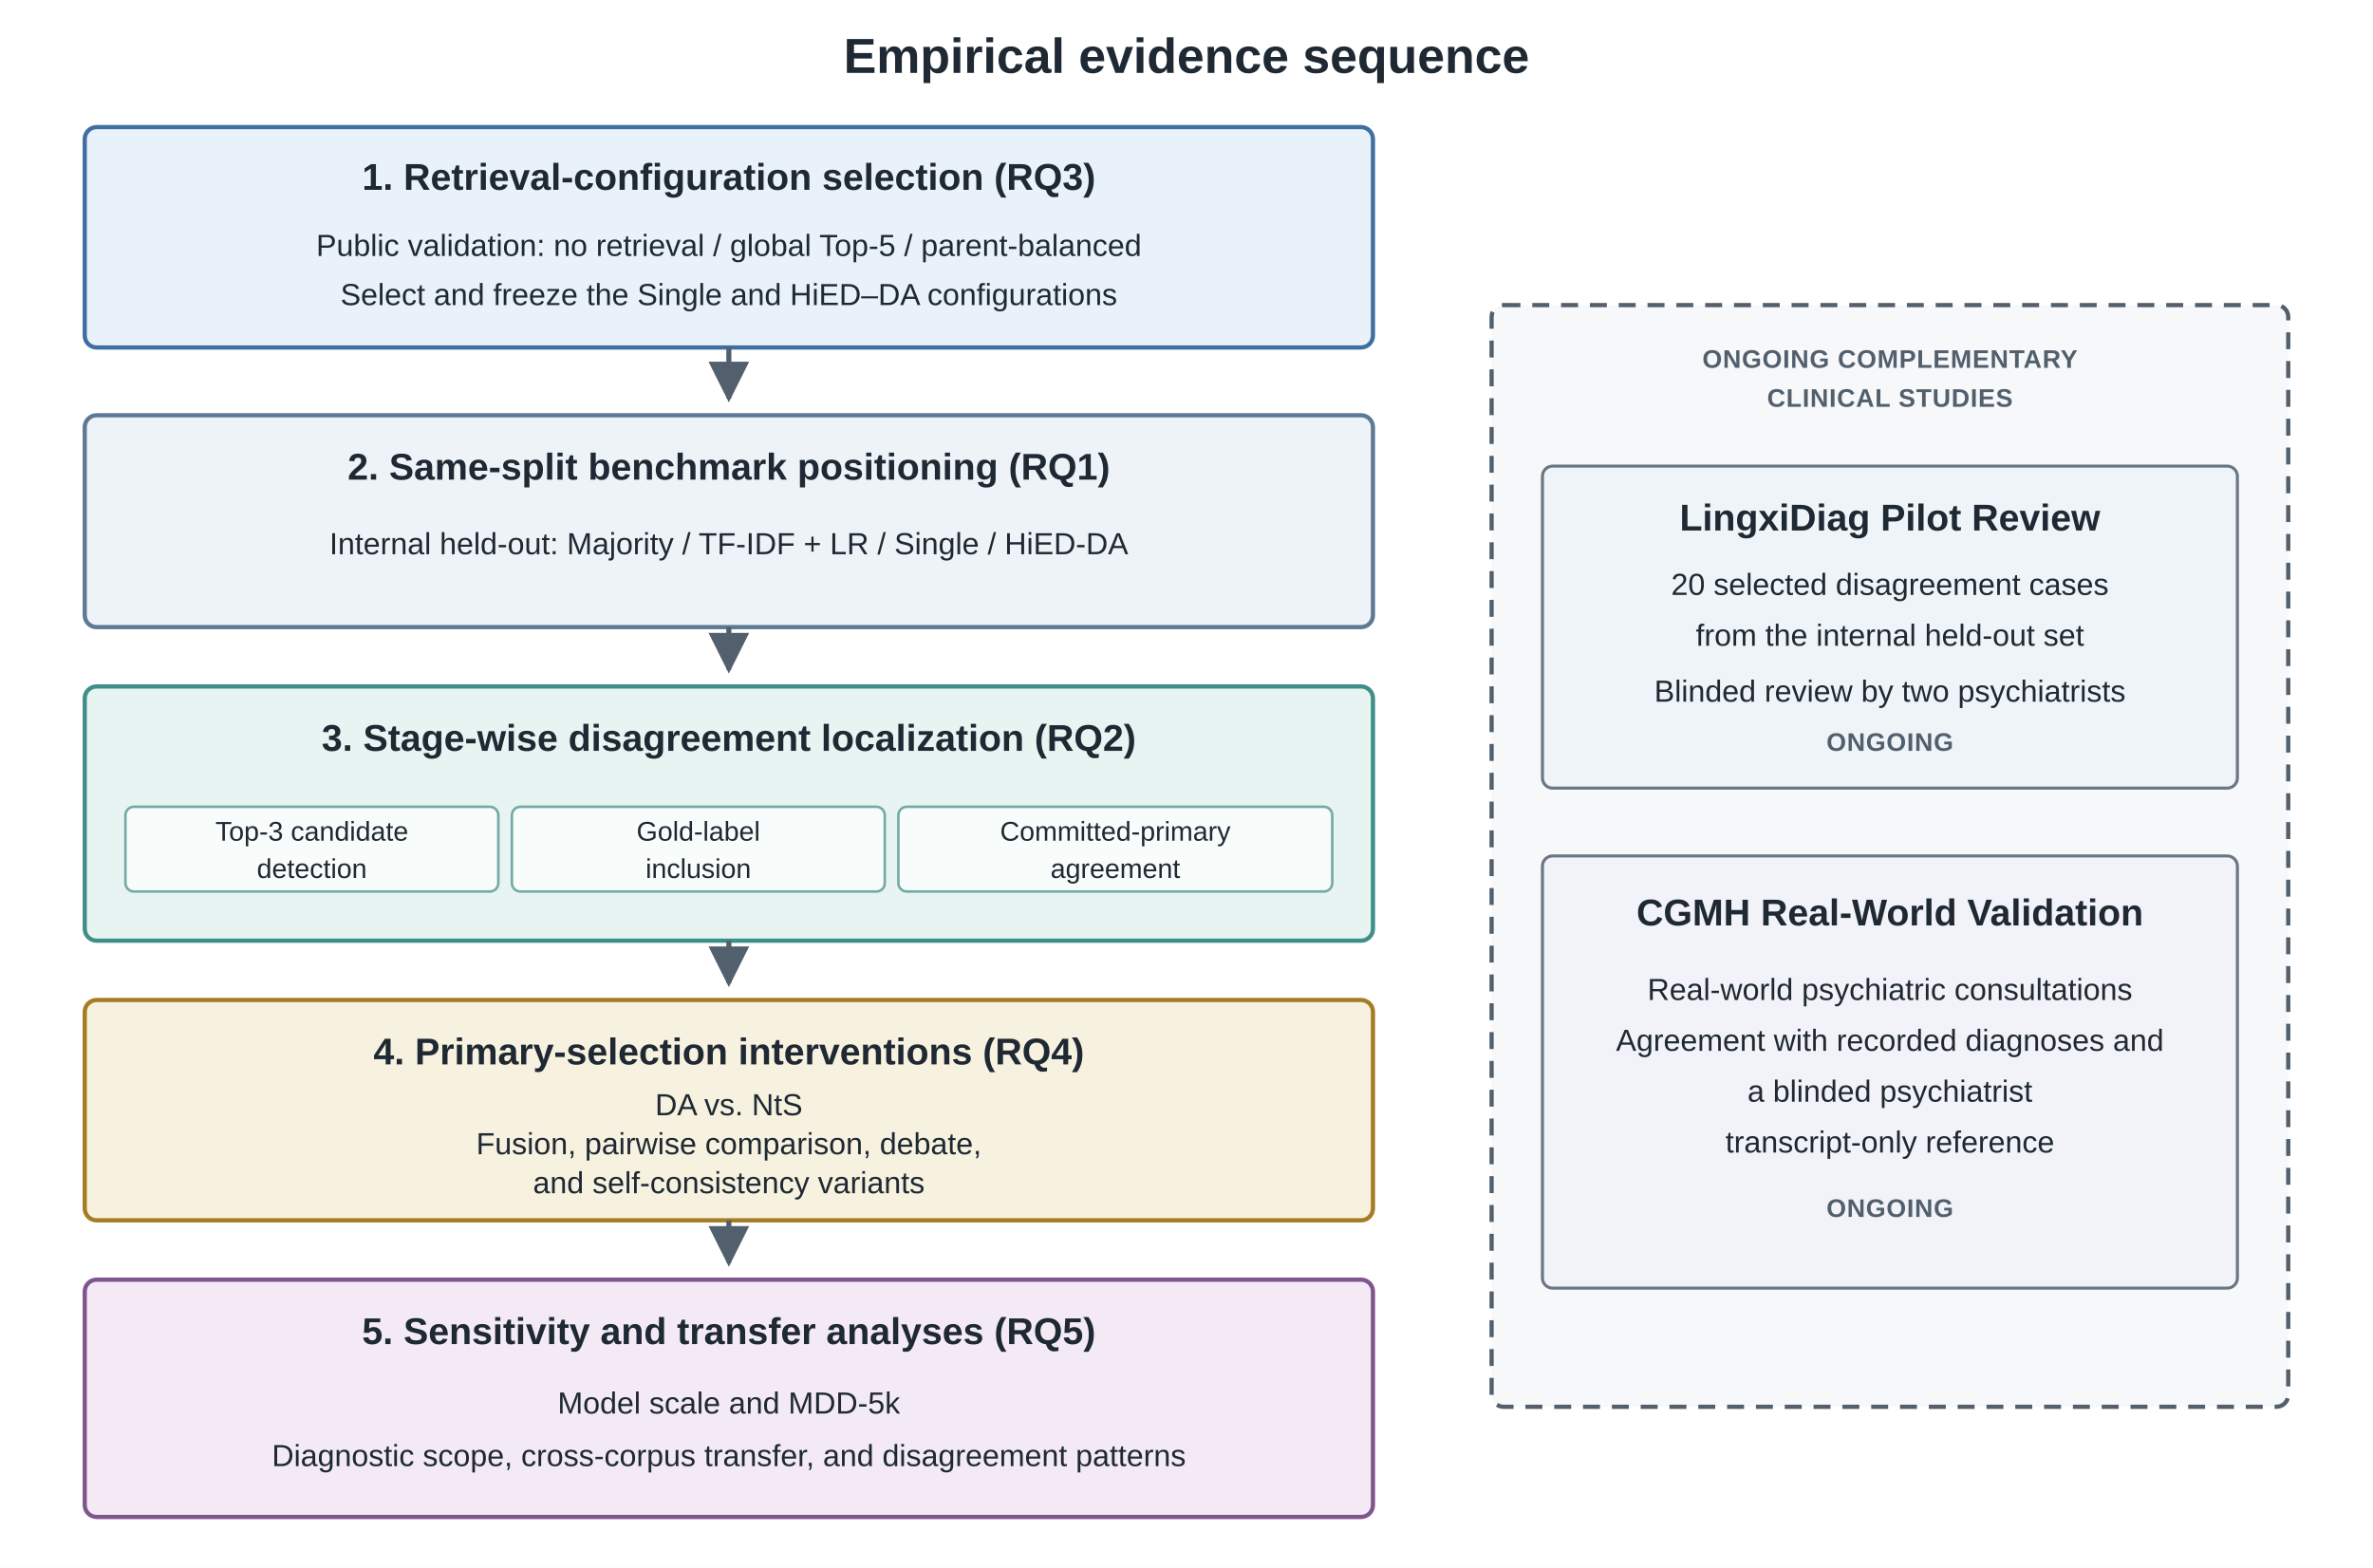
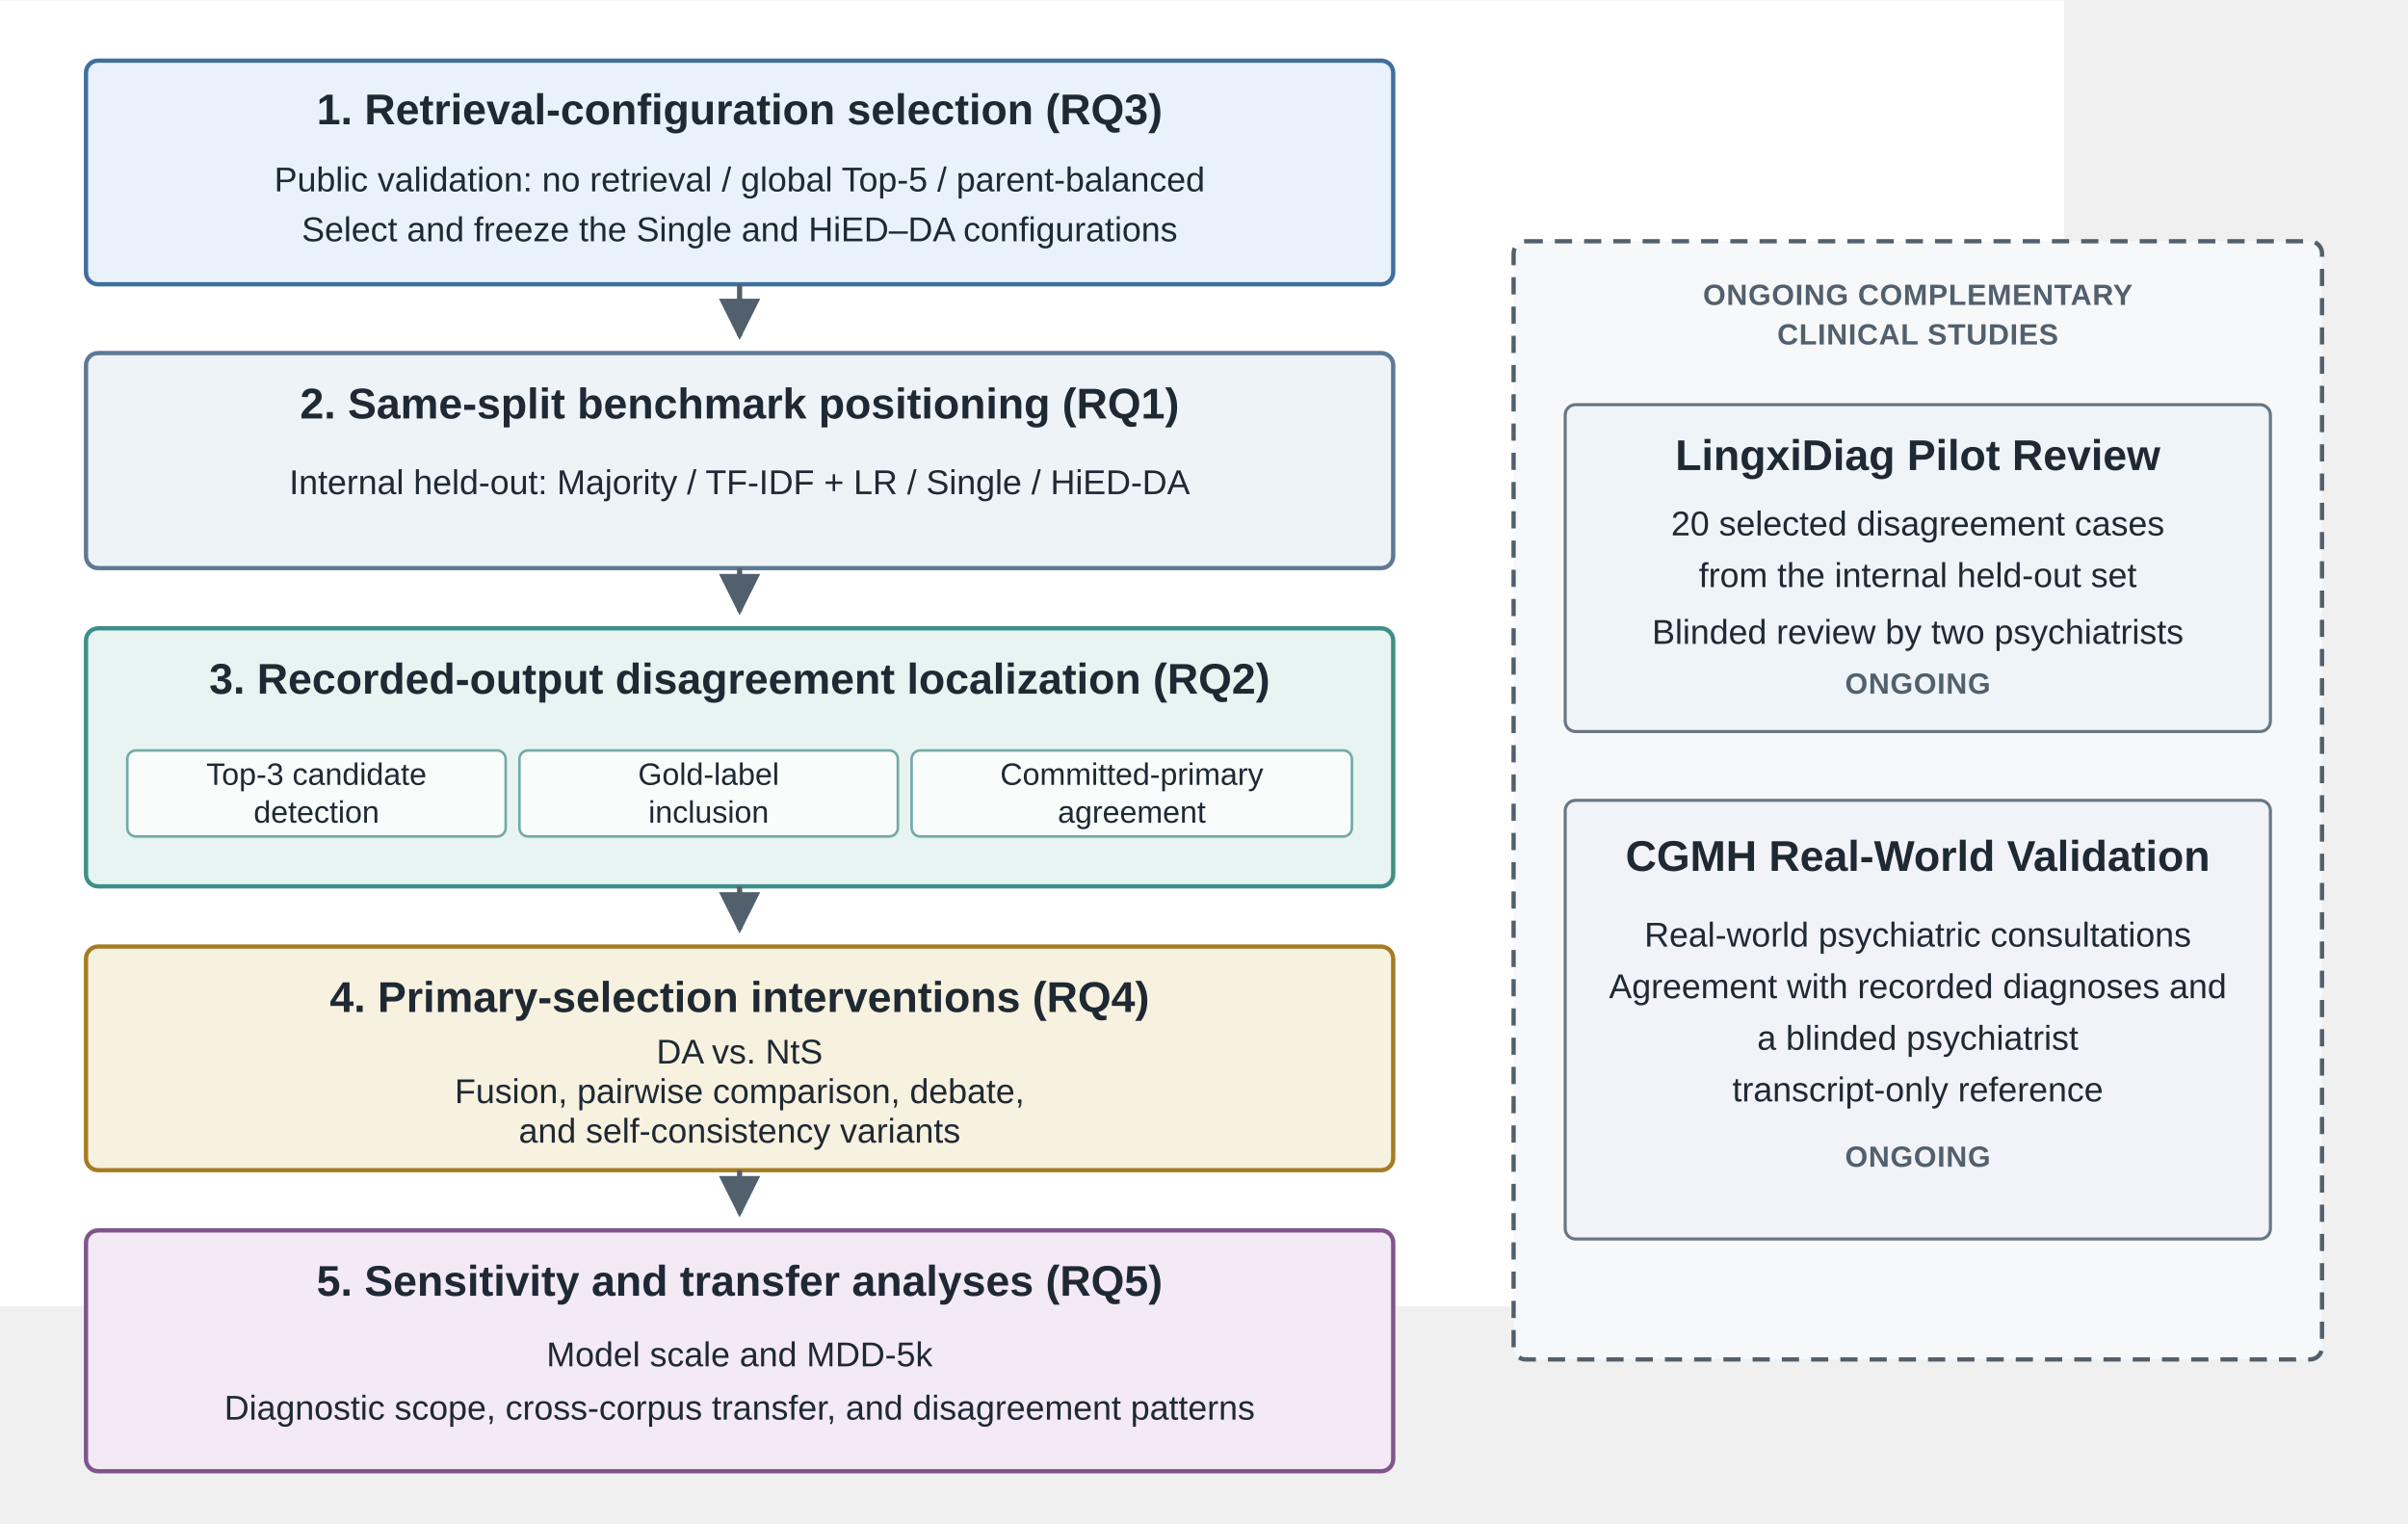
- <svg xmlns="http://www.w3.org/2000/svg" width="1400" height="925" viewBox="0 0 1400 925">
-   <rect width="1400" height="925" fill="#ffffff" />
+ <svg xmlns="http://www.w3.org/2000/svg" width="1200" height="759" viewBox="0 0 1400 885">
+   <rect width="1200" height="759" fill="#ffffff" />
  <defs>
    <marker id="arrow-solid" viewBox="0 0 10 10" refX="9" refY="5" markerWidth="8" markerHeight="8" orient="auto-start-reverse">
      <path d="M 0 0 L 10 5 L 0 10 z" fill="#52606d" />
    </marker>
  </defs>
  <style>
    text { font-family: Verdana, Arial, sans-serif; fill: #1f2933; }
    .title { font-size: 29px; font-weight: 700; }
-     .heading { font-size: 22px; font-weight: 700; }
-     .detail { font-size: 18px; }
-     .small-detail { font-size: 16px; }
-     .study { font-size: 15px; font-weight: 700; fill: #52606d; letter-spacing: 0.4px; }
+     .heading { font-size: 25px; font-weight: 700; }
+     .detail { font-size: 20px; }
+     .small-detail { font-size: 18px; }
+     .study { font-size: 17px; font-weight: 700; fill: #52606d; letter-spacing: 0.4px; }
    .flow { stroke: #52606d; stroke-width: 3; fill: none; marker-end: url(#arrow-solid); }
  </style>
-   <text x="700" y="43" text-anchor="middle" class="title">Empirical evidence sequence</text>
-   <rect x="50" y="75" width="760" height="130" rx="7" fill="#e9f2fb" stroke="#3f6f9f" stroke-width="2.5" />
-   <text x="430" y="112" text-anchor="middle" class="heading">1. Retrieval-configuration selection (RQ3)</text>
-   <text x="430" y="151" text-anchor="middle" class="detail">Public validation: no retrieval / global Top-5 / parent-balanced</text>
-   <text x="430" y="180" text-anchor="middle" class="detail">Select and freeze the Single and HiED–DA configurations</text>
-   <path d="M430 205 V235" class="flow" />
-   <rect x="50" y="245" width="760" height="125" rx="7" fill="#eef3f8" stroke="#5d7994" stroke-width="2.5" />
-   <text x="430" y="283" text-anchor="middle" class="heading">2. Same-split benchmark positioning (RQ1)</text>
-   <text x="430" y="327" text-anchor="middle" class="detail">Internal held-out: Majority / TF-IDF + LR / Single / HiED-DA</text>
-   <path d="M430 370 V395" class="flow" />
-   <rect x="50" y="405" width="760" height="150" rx="7" fill="#e7f4f2" stroke="#3f8f88" stroke-width="2.5" />
-   <text x="430" y="443" text-anchor="middle" class="heading">3. Stage-wise disagreement localization (RQ2)</text>
-   <rect x="74" y="476" width="220" height="50" rx="5" fill="#f8fcfb" stroke="#74aaa5" stroke-width="1.5" />
-   <rect x="302" y="476" width="220" height="50" rx="5" fill="#f8fcfb" stroke="#74aaa5" stroke-width="1.5" />
-   <rect x="530" y="476" width="256" height="50" rx="5" fill="#f8fcfb" stroke="#74aaa5" stroke-width="1.5" />
-   <text x="184" y="496" text-anchor="middle" class="small-detail">Top-3 candidate</text>
-   <text x="184" y="518" text-anchor="middle" class="small-detail">detection</text>
-   <text x="412" y="496" text-anchor="middle" class="small-detail">Gold-label</text>
-   <text x="412" y="518" text-anchor="middle" class="small-detail">inclusion</text>
-   <text x="658" y="496" text-anchor="middle" class="small-detail">Committed-primary</text>
-   <text x="658" y="518" text-anchor="middle" class="small-detail">agreement</text>
-   <path d="M430 555 V580" class="flow" />
-   <rect x="50" y="590" width="760" height="130" rx="7" fill="#f7f1df" stroke="#a57c24" stroke-width="2.5" />
-   <text x="430" y="628" text-anchor="middle" class="heading">4. Primary-selection interventions (RQ4)</text>
-   <text x="430" y="658" text-anchor="middle" class="detail">DA vs. NtS</text>
-   <text x="430" y="681" text-anchor="middle" class="detail">Fusion, pairwise comparison, debate,</text>
-   <text x="430" y="704" text-anchor="middle" class="detail">and self-consistency variants</text>
-   <path d="M430 720 V745" class="flow" />
-   <rect x="50" y="755" width="760" height="140" rx="7" fill="#f3eaf5" stroke="#80558c" stroke-width="2.5" />
-   <text x="430" y="793" text-anchor="middle" class="heading">5. Sensitivity and transfer analyses (RQ5)</text>
-   <text x="430" y="834" text-anchor="middle" class="detail">Model scale and MDD-5k</text>
-   <text x="430" y="865" text-anchor="middle" class="detail">Diagnostic scope, cross-corpus transfer, and disagreement patterns</text>
-   <rect x="880" y="180" width="470" height="650" rx="7" fill="#f7f8fa" stroke="#52606d" stroke-width="2.5" stroke-dasharray="10 7" />
-   <text x="1115" y="217" text-anchor="middle" class="study">ONGOING COMPLEMENTARY</text>
-   <text x="1115" y="240" text-anchor="middle" class="study">CLINICAL STUDIES</text>
-   <rect x="910" y="275" width="410" height="190" rx="6" fill="#eef4f7" stroke="#697784" stroke-width="1.8" />
-   <text x="1115" y="313" text-anchor="middle" class="heading">LingxiDiag Pilot Review</text>
-   <text x="1115" y="351" text-anchor="middle" class="detail">20 selected disagreement cases</text>
-   <text x="1115" y="381" text-anchor="middle" class="detail">from the internal held-out set</text>
-   <text x="1115" y="414" text-anchor="middle" class="detail">Blinded review by two psychiatrists</text>
-   <text x="1115" y="443" text-anchor="middle" class="study">ONGOING</text>
-   <rect x="910" y="505" width="410" height="255" rx="6" fill="#f2f3f8" stroke="#697784" stroke-width="1.8" />
-   <text x="1115" y="546" text-anchor="middle" class="heading">CGMH Real-World Validation</text>
-   <text x="1115" y="590" text-anchor="middle" class="detail">Real-world psychiatric consultations</text>
-   <text x="1115" y="620" text-anchor="middle" class="detail">Agreement with recorded diagnoses and</text>
-   <text x="1115" y="650" text-anchor="middle" class="detail">a blinded psychiatrist</text>
-   <text x="1115" y="680" text-anchor="middle" class="detail">transcript-only reference</text>
-   <text x="1115" y="718" text-anchor="middle" class="study">ONGOING</text>
+   <g transform="translate(0,-40)">
+     <rect x="50" y="75" width="760" height="130" rx="7" fill="#e9f2fb" stroke="#3f6f9f" stroke-width="2.5" />
+     <text x="430" y="112" text-anchor="middle" class="heading">1. Retrieval-configuration selection (RQ3)</text>
+     <text x="430" y="151" text-anchor="middle" class="detail">Public validation: no retrieval / global Top-5 / parent-balanced</text>
+     <text x="430" y="180" text-anchor="middle" class="detail">Select and freeze the Single and HiED–DA configurations</text>
+     <path d="M430 205 V235" class="flow" />
+     <rect x="50" y="245" width="760" height="125" rx="7" fill="#eef3f8" stroke="#5d7994" stroke-width="2.5" />
+     <text x="430" y="283" text-anchor="middle" class="heading">2. Same-split benchmark positioning (RQ1)</text>
+     <text x="430" y="327" text-anchor="middle" class="detail">Internal held-out: Majority / TF-IDF + LR / Single / HiED-DA</text>
+     <path d="M430 370 V395" class="flow" />
+     <rect x="50" y="405" width="760" height="150" rx="7" fill="#e7f4f2" stroke="#3f8f88" stroke-width="2.5" />
+     <text x="430" y="443" text-anchor="middle" class="heading">3. Recorded-output disagreement localization (RQ2)</text>
+     <rect x="74" y="476" width="220" height="50" rx="5" fill="#f8fcfb" stroke="#74aaa5" stroke-width="1.5" />
+     <rect x="302" y="476" width="220" height="50" rx="5" fill="#f8fcfb" stroke="#74aaa5" stroke-width="1.5" />
+     <rect x="530" y="476" width="256" height="50" rx="5" fill="#f8fcfb" stroke="#74aaa5" stroke-width="1.5" />
+     <text x="184" y="496" text-anchor="middle" class="small-detail">Top-3 candidate</text>
+     <text x="184" y="518" text-anchor="middle" class="small-detail">detection</text>
+     <text x="412" y="496" text-anchor="middle" class="small-detail">Gold-label</text>
+     <text x="412" y="518" text-anchor="middle" class="small-detail">inclusion</text>
+     <text x="658" y="496" text-anchor="middle" class="small-detail">Committed-primary</text>
+     <text x="658" y="518" text-anchor="middle" class="small-detail">agreement</text>
+     <path d="M430 555 V580" class="flow" />
+     <rect x="50" y="590" width="760" height="130" rx="7" fill="#f7f1df" stroke="#a57c24" stroke-width="2.5" />
+     <text x="430" y="628" text-anchor="middle" class="heading">4. Primary-selection interventions (RQ4)</text>
+     <text x="430" y="658" text-anchor="middle" class="detail">DA vs. NtS</text>
+     <text x="430" y="681" text-anchor="middle" class="detail">Fusion, pairwise comparison, debate,</text>
+     <text x="430" y="704" text-anchor="middle" class="detail">and self-consistency variants</text>
+     <path d="M430 720 V745" class="flow" />
+     <rect x="50" y="755" width="760" height="140" rx="7" fill="#f3eaf5" stroke="#80558c" stroke-width="2.5" />
+     <text x="430" y="793" text-anchor="middle" class="heading">5. Sensitivity and transfer analyses (RQ5)</text>
+     <text x="430" y="834" text-anchor="middle" class="detail">Model scale and MDD-5k</text>
+     <text x="430" y="865" text-anchor="middle" class="detail">Diagnostic scope, cross-corpus transfer, and disagreement patterns</text>
+     <rect x="880" y="180" width="470" height="650" rx="7" fill="#f7f8fa" stroke="#52606d" stroke-width="2.5" stroke-dasharray="10 7" />
+     <text x="1115" y="217" text-anchor="middle" class="study">ONGOING COMPLEMENTARY</text>
+     <text x="1115" y="240" text-anchor="middle" class="study">CLINICAL STUDIES</text>
+     <rect x="910" y="275" width="410" height="190" rx="6" fill="#eef4f7" stroke="#697784" stroke-width="1.8" />
+     <text x="1115" y="313" text-anchor="middle" class="heading">LingxiDiag Pilot Review</text>
+     <text x="1115" y="351" text-anchor="middle" class="detail">20 selected disagreement cases</text>
+     <text x="1115" y="381" text-anchor="middle" class="detail">from the internal held-out set</text>
+     <text x="1115" y="414" text-anchor="middle" class="detail">Blinded review by two psychiatrists</text>
+     <text x="1115" y="443" text-anchor="middle" class="study">ONGOING</text>
+     <rect x="910" y="505" width="410" height="255" rx="6" fill="#f2f3f8" stroke="#697784" stroke-width="1.8" />
+     <text x="1115" y="546" text-anchor="middle" class="heading">CGMH Real-World Validation</text>
+     <text x="1115" y="590" text-anchor="middle" class="detail">Real-world psychiatric consultations</text>
+     <text x="1115" y="620" text-anchor="middle" class="detail">Agreement with recorded diagnoses and</text>
+     <text x="1115" y="650" text-anchor="middle" class="detail">a blinded psychiatrist</text>
+     <text x="1115" y="680" text-anchor="middle" class="detail">transcript-only reference</text>
+     <text x="1115" y="718" text-anchor="middle" class="study">ONGOING</text>
+   </g>
</svg>
